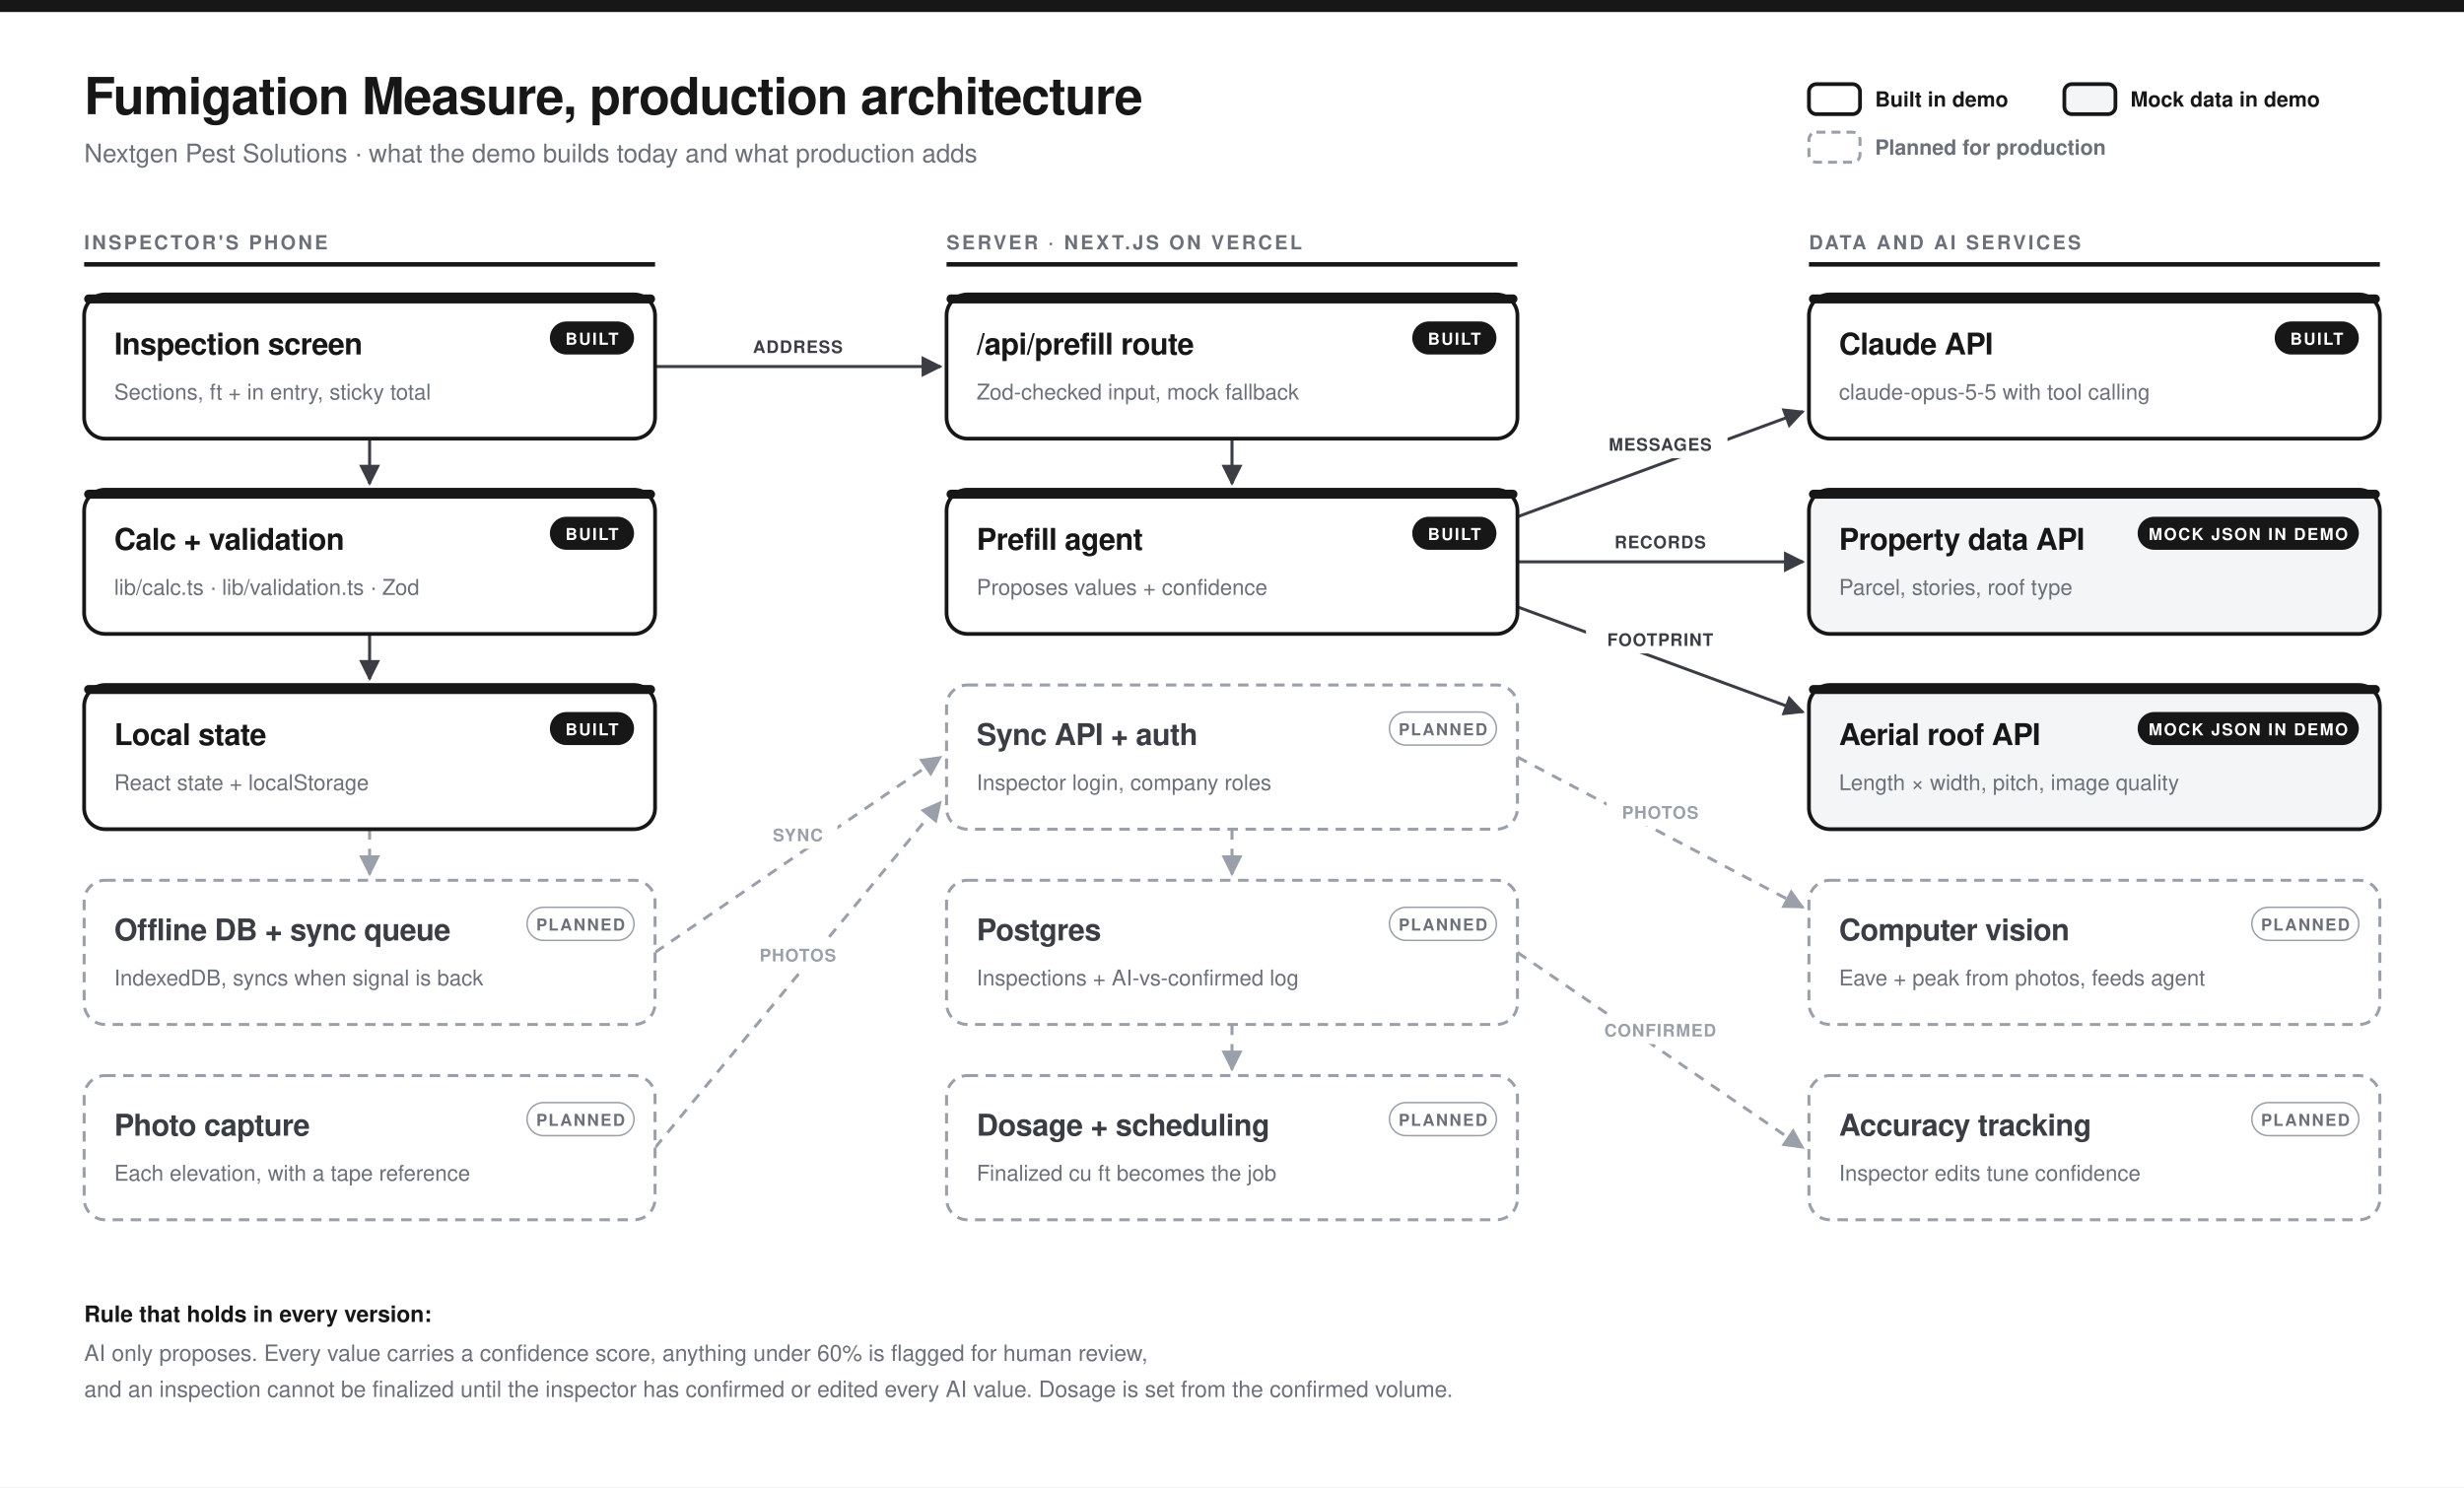
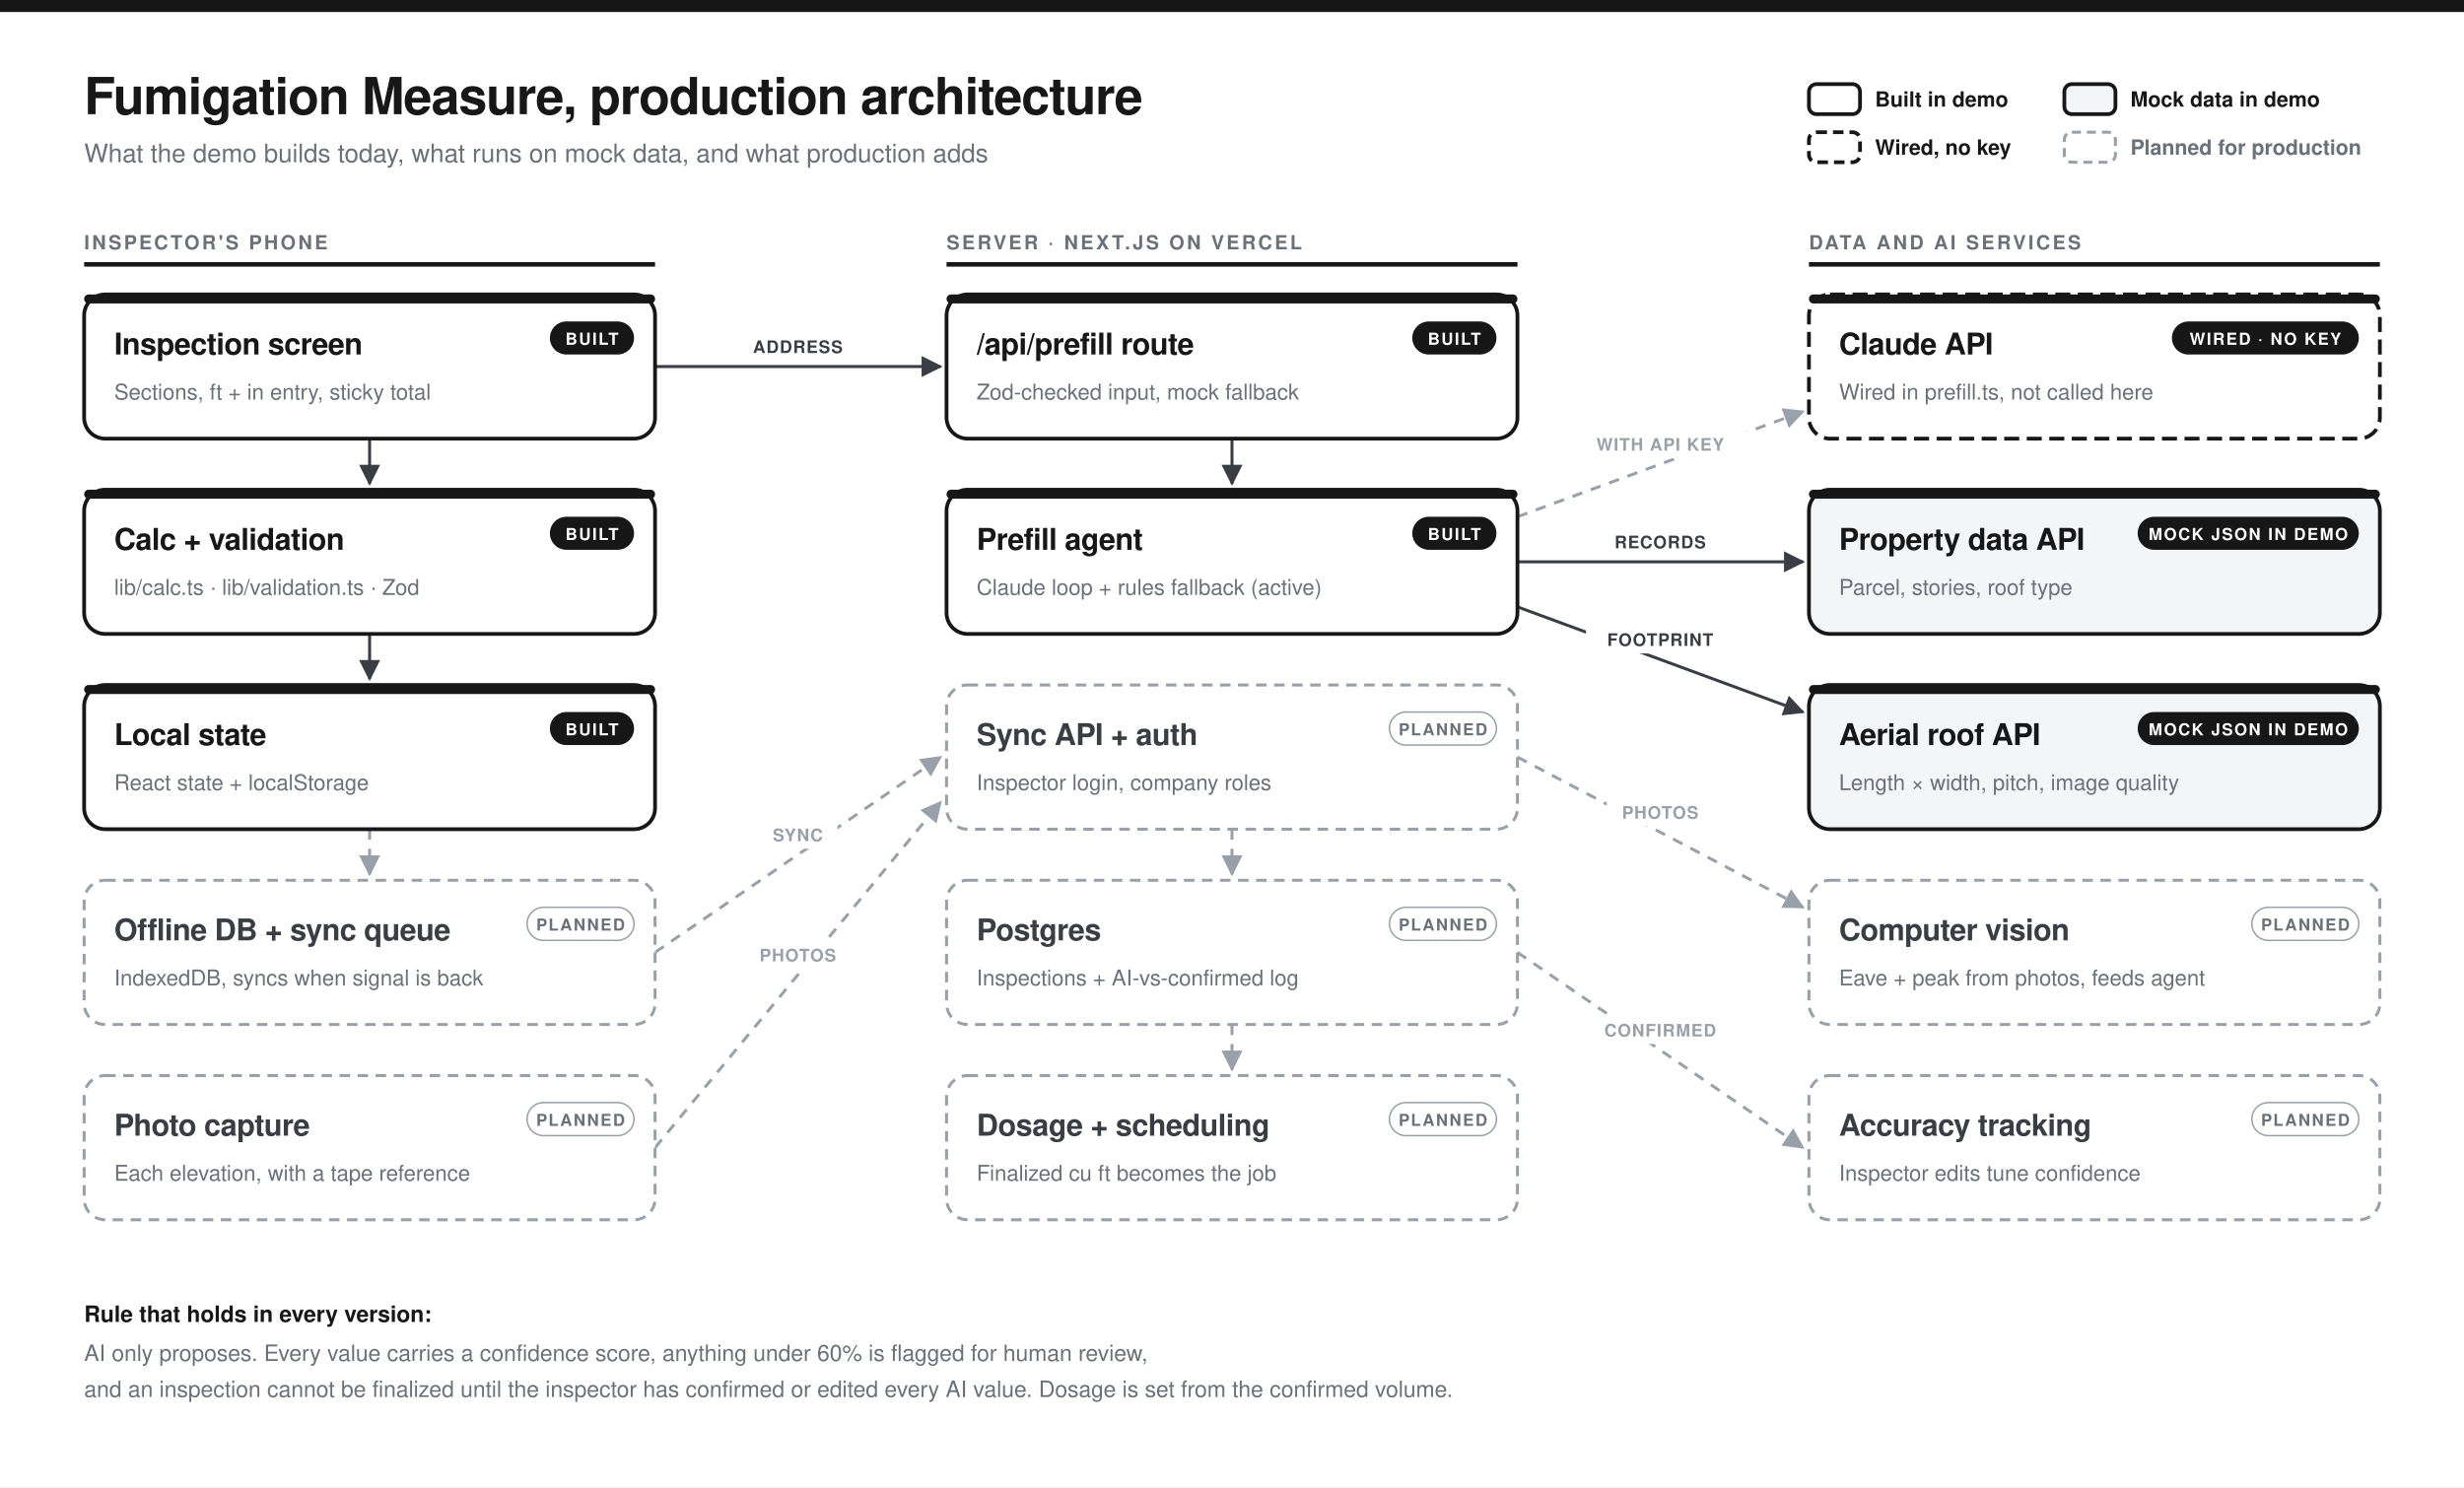
<svg xmlns="http://www.w3.org/2000/svg" width="1640" height="990" viewBox="0 0 1640 990" font-family="Space Grotesk, Helvetica, Arial, sans-serif">
  <defs>
    <marker id="h" viewBox="0 0 10 10" refX="9" refY="5" markerWidth="7" markerHeight="7" orient="auto-start-reverse">
      <path d="M0,0 L10,5 L0,10 z" fill="#3a3d44" />
    </marker>
    <marker id="hp" viewBox="0 0 10 10" refX="9" refY="5" markerWidth="7" markerHeight="7" orient="auto-start-reverse">
      <path d="M0,0 L10,5 L0,10 z" fill="#9aa0a9" />
    </marker>
  </defs>
  <rect width="1640" height="990" fill="#ffffff" />
  <rect width="1640" height="8" fill="#171717" />
  <text x="56" y="76" font-size="34" font-weight="700" fill="#171717" letter-spacing="-0.6">Fumigation Measure, production architecture</text>
-   <text x="56" y="108" font-size="17" fill="#6b7079">Nextgen Pest Solutions · what the demo builds today and what production adds</text>
+   <text x="56" y="108" font-size="17" fill="#6b7079">What the demo builds today, what runs on mock data, and what production adds</text>
  <rect x="1204" y="56" width="34" height="20" rx="5" fill="#fff" stroke="#171717" stroke-width="2.5" />
  <text x="1248" y="71" font-size="14" fill="#171717" font-weight="600">Built in demo</text>
  <rect x="1374" y="56" width="34" height="20" rx="5" fill="#f4f5f7" stroke="#171717" stroke-width="2.5" />
  <text x="1418" y="71" font-size="14" fill="#171717" font-weight="600">Mock data in demo</text>
-   <rect x="1204" y="88" width="34" height="20" rx="5" fill="#fff" stroke="#9aa0a9" stroke-width="2" stroke-dasharray="6 4" />
-   <text x="1248" y="103" font-size="14" fill="#6b7079" font-weight="600">Planned for production</text>
+   <rect x="1204" y="88" width="34" height="20" rx="5" fill="#fff" stroke="#171717" stroke-width="2.5" stroke-dasharray="7 4" />
+   <text x="1248" y="103" font-size="14" fill="#171717" font-weight="600">Wired, no key</text>
+   <rect x="1374" y="88" width="34" height="20" rx="5" fill="#fff" stroke="#9aa0a9" stroke-width="2" stroke-dasharray="6 4" />
+   <text x="1418" y="103" font-size="14" fill="#6b7079" font-weight="600">Planned for production</text>
  <text x="56" y="166" font-size="13" font-weight="700" fill="#6b7079" letter-spacing="1.6">INSPECTOR'S PHONE</text>
  <line x1="56" y1="176" x2="436" y2="176" stroke="#171717" stroke-width="3" />
  <text x="630" y="166" font-size="13" font-weight="700" fill="#6b7079" letter-spacing="1.6">SERVER · NEXT.JS ON VERCEL</text>
  <line x1="630" y1="176" x2="1010" y2="176" stroke="#171717" stroke-width="3" />
  <text x="1204" y="166" font-size="13" font-weight="700" fill="#6b7079" letter-spacing="1.6">DATA AND AI SERVICES</text>
  <line x1="1204" y1="176" x2="1584" y2="176" stroke="#171717" stroke-width="3" />
  <line x1="246.0" y1="292" x2="246.0" y2="322" stroke="#3a3d44" stroke-width="2" marker-end="url(#h)" />
  <line x1="246.0" y1="422" x2="246.0" y2="452" stroke="#3a3d44" stroke-width="2" marker-end="url(#h)" />
  <line x1="246.0" y1="552" x2="246.0" y2="582" stroke="#9aa0a9" stroke-width="2" stroke-dasharray="7 6" marker-end="url(#hp)" />
  <line x1="436" y1="244.0" x2="626" y2="244.0" stroke="#3a3d44" stroke-width="2" marker-end="url(#h)" />
  <rect x="490.8" y="222.0" width="80.4" height="18" fill="#fff" />
  <text x="531.0" y="235.0" font-size="11.5" font-weight="700" fill="#3a3d44" text-anchor="middle" letter-spacing="0.6">ADDRESS</text>
  <line x1="820.0" y1="292" x2="820.0" y2="322" stroke="#3a3d44" stroke-width="2" marker-end="url(#h)" />
-   <line x1="1010" y1="344.0" x2="1200" y2="274.0" stroke="#3a3d44" stroke-width="2" marker-end="url(#h)" />
-   <rect x="1060.2" y="287.0" width="89.6" height="18" fill="#fff" />
-   <text x="1105.0" y="300.0" font-size="11.5" font-weight="700" fill="#3a3d44" text-anchor="middle" letter-spacing="0.6">MESSAGES</text>
+   <line x1="1010" y1="344.0" x2="1200" y2="274.0" stroke="#9aa0a9" stroke-width="2" stroke-dasharray="7 6" marker-end="url(#hp)" />
+   <rect x="1041.8" y="287.0" width="126.4" height="18" fill="#fff" />
+   <text x="1105.0" y="300.0" font-size="11.5" font-weight="700" fill="#9aa0a9" text-anchor="middle" letter-spacing="0.6">WITH API KEY</text>
  <line x1="1010" y1="374.0" x2="1200" y2="374.0" stroke="#3a3d44" stroke-width="2" marker-end="url(#h)" />
  <rect x="1064.8" y="352.0" width="80.4" height="18" fill="#fff" />
  <text x="1105.0" y="365.0" font-size="11.5" font-weight="700" fill="#3a3d44" text-anchor="middle" letter-spacing="0.6">RECORDS</text>
  <line x1="1010" y1="404.0" x2="1200" y2="474.0" stroke="#3a3d44" stroke-width="2" marker-end="url(#h)" />
  <rect x="1055.6" y="417.0" width="98.8" height="18" fill="#fff" />
  <text x="1105.0" y="430.0" font-size="11.5" font-weight="700" fill="#3a3d44" text-anchor="middle" letter-spacing="0.6">FOOTPRINT</text>
  <line x1="436" y1="634.0" x2="626" y2="504.0" stroke="#9aa0a9" stroke-width="2" stroke-dasharray="7 6" marker-end="url(#hp)" />
  <rect x="504.6" y="547.0" width="52.8" height="18" fill="#fff" />
  <text x="531.0" y="560.0" font-size="11.5" font-weight="700" fill="#9aa0a9" text-anchor="middle" letter-spacing="0.6">SYNC</text>
  <line x1="820.0" y1="552" x2="820.0" y2="582" stroke="#9aa0a9" stroke-width="2" stroke-dasharray="7 6" marker-end="url(#hp)" />
  <line x1="820.0" y1="682" x2="820.0" y2="712" stroke="#9aa0a9" stroke-width="2" stroke-dasharray="7 6" marker-end="url(#hp)" />
  <line x1="436" y1="764.0" x2="626" y2="534.0" stroke="#9aa0a9" stroke-width="2" stroke-dasharray="7 6" marker-end="url(#hp)" />
  <rect x="495.4" y="627.0" width="71.2" height="18" fill="#fff" />
  <text x="531.0" y="640.0" font-size="11.5" font-weight="700" fill="#9aa0a9" text-anchor="middle" letter-spacing="0.6">PHOTOS</text>
  <line x1="1010" y1="504.0" x2="1200" y2="604.0" stroke="#9aa0a9" stroke-width="2" stroke-dasharray="7 6" marker-end="url(#hp)" />
  <rect x="1069.4" y="532.0" width="71.2" height="18" fill="#fff" />
  <text x="1105.0" y="545.0" font-size="11.5" font-weight="700" fill="#9aa0a9" text-anchor="middle" letter-spacing="0.6">PHOTOS</text>
  <line x1="1010" y1="634.0" x2="1200" y2="764.0" stroke="#9aa0a9" stroke-width="2" stroke-dasharray="7 6" marker-end="url(#hp)" />
  <rect x="1055.6" y="677.0" width="98.8" height="18" fill="#fff" />
  <text x="1105.0" y="690.0" font-size="11.5" font-weight="700" fill="#9aa0a9" text-anchor="middle" letter-spacing="0.6">CONFIRMED</text>
  <rect x="56" y="196" width="380" height="96" rx="14" fill="#fff" stroke="#171717" stroke-width="2.5" />
  <rect x="56" y="196" width="380" height="6" rx="3" fill="#171717" />
  <text x="76" y="236" font-size="20" font-weight="700" fill="#171717" letter-spacing="-0.3">Inspection screen</text>
  <text x="76" y="266" font-size="14.5" fill="#6b7079">Sections, ft + in entry, sticky total</text>
  <rect x="366.0" y="214" width="56.0" height="22" rx="11" fill="#171717" />
  <text x="394.0" y="229.5" font-size="11" font-weight="700" fill="#fff" text-anchor="middle" letter-spacing="1">BUILT</text>
  <rect x="56" y="326" width="380" height="96" rx="14" fill="#fff" stroke="#171717" stroke-width="2.5" />
  <rect x="56" y="326" width="380" height="6" rx="3" fill="#171717" />
  <text x="76" y="366" font-size="20" font-weight="700" fill="#171717" letter-spacing="-0.3">Calc + validation</text>
  <text x="76" y="396" font-size="14.5" fill="#6b7079">lib/calc.ts · lib/validation.ts · Zod</text>
  <rect x="366.0" y="344" width="56.0" height="22" rx="11" fill="#171717" />
  <text x="394.0" y="359.5" font-size="11" font-weight="700" fill="#fff" text-anchor="middle" letter-spacing="1">BUILT</text>
  <rect x="56" y="456" width="380" height="96" rx="14" fill="#fff" stroke="#171717" stroke-width="2.5" />
  <rect x="56" y="456" width="380" height="6" rx="3" fill="#171717" />
  <text x="76" y="496" font-size="20" font-weight="700" fill="#171717" letter-spacing="-0.3">Local state</text>
  <text x="76" y="526" font-size="14.5" fill="#6b7079">React state + localStorage</text>
  <rect x="366.0" y="474" width="56.0" height="22" rx="11" fill="#171717" />
  <text x="394.0" y="489.5" font-size="11" font-weight="700" fill="#fff" text-anchor="middle" letter-spacing="1">BUILT</text>
  <rect x="56" y="586" width="380" height="96" rx="14" fill="#fff" stroke="#9aa0a9" stroke-width="2" stroke-dasharray="7 5" />
  <text x="76" y="626" font-size="20" font-weight="700" fill="#3a3d44" letter-spacing="-0.3">Offline DB + sync queue</text>
  <text x="76" y="656" font-size="14.5" fill="#6b7079">IndexedDB, syncs when signal is back</text>
  <rect x="350.8" y="604" width="71.2" height="22" rx="11" fill="#fff" stroke="#9aa0a9" />
  <text x="386.4" y="619.5" font-size="11" font-weight="700" fill="#6b7079" text-anchor="middle" letter-spacing="1">PLANNED</text>
  <rect x="56" y="716" width="380" height="96" rx="14" fill="#fff" stroke="#9aa0a9" stroke-width="2" stroke-dasharray="7 5" />
  <text x="76" y="756" font-size="20" font-weight="700" fill="#3a3d44" letter-spacing="-0.3">Photo capture</text>
  <text x="76" y="786" font-size="14.5" fill="#6b7079">Each elevation, with a tape reference</text>
  <rect x="350.8" y="734" width="71.2" height="22" rx="11" fill="#fff" stroke="#9aa0a9" />
  <text x="386.4" y="749.5" font-size="11" font-weight="700" fill="#6b7079" text-anchor="middle" letter-spacing="1">PLANNED</text>
  <rect x="630" y="196" width="380" height="96" rx="14" fill="#fff" stroke="#171717" stroke-width="2.5" />
  <rect x="630" y="196" width="380" height="6" rx="3" fill="#171717" />
  <text x="650" y="236" font-size="20" font-weight="700" fill="#171717" letter-spacing="-0.3">/api/prefill route</text>
  <text x="650" y="266" font-size="14.5" fill="#6b7079">Zod-checked input, mock fallback</text>
  <rect x="940.0" y="214" width="56.0" height="22" rx="11" fill="#171717" />
  <text x="968.0" y="229.5" font-size="11" font-weight="700" fill="#fff" text-anchor="middle" letter-spacing="1">BUILT</text>
  <rect x="630" y="326" width="380" height="96" rx="14" fill="#fff" stroke="#171717" stroke-width="2.5" />
  <rect x="630" y="326" width="380" height="6" rx="3" fill="#171717" />
  <text x="650" y="366" font-size="20" font-weight="700" fill="#171717" letter-spacing="-0.3">Prefill agent</text>
-   <text x="650" y="396" font-size="14.5" fill="#6b7079">Proposes values + confidence</text>
+   <text x="650" y="396" font-size="14.5" fill="#6b7079">Claude loop + rules fallback (active)</text>
  <rect x="940.0" y="344" width="56.0" height="22" rx="11" fill="#171717" />
  <text x="968.0" y="359.5" font-size="11" font-weight="700" fill="#fff" text-anchor="middle" letter-spacing="1">BUILT</text>
  <rect x="630" y="456" width="380" height="96" rx="14" fill="#fff" stroke="#9aa0a9" stroke-width="2" stroke-dasharray="7 5" />
  <text x="650" y="496" font-size="20" font-weight="700" fill="#3a3d44" letter-spacing="-0.3">Sync API + auth</text>
  <text x="650" y="526" font-size="14.5" fill="#6b7079">Inspector login, company roles</text>
  <rect x="924.8" y="474" width="71.2" height="22" rx="11" fill="#fff" stroke="#9aa0a9" />
  <text x="960.4" y="489.5" font-size="11" font-weight="700" fill="#6b7079" text-anchor="middle" letter-spacing="1">PLANNED</text>
  <rect x="630" y="586" width="380" height="96" rx="14" fill="#fff" stroke="#9aa0a9" stroke-width="2" stroke-dasharray="7 5" />
  <text x="650" y="626" font-size="20" font-weight="700" fill="#3a3d44" letter-spacing="-0.3">Postgres</text>
  <text x="650" y="656" font-size="14.5" fill="#6b7079">Inspections + AI-vs-confirmed log</text>
  <rect x="924.8" y="604" width="71.2" height="22" rx="11" fill="#fff" stroke="#9aa0a9" />
  <text x="960.4" y="619.5" font-size="11" font-weight="700" fill="#6b7079" text-anchor="middle" letter-spacing="1">PLANNED</text>
  <rect x="630" y="716" width="380" height="96" rx="14" fill="#fff" stroke="#9aa0a9" stroke-width="2" stroke-dasharray="7 5" />
  <text x="650" y="756" font-size="20" font-weight="700" fill="#3a3d44" letter-spacing="-0.3">Dosage + scheduling</text>
  <text x="650" y="786" font-size="14.5" fill="#6b7079">Finalized cu ft becomes the job</text>
  <rect x="924.8" y="734" width="71.2" height="22" rx="11" fill="#fff" stroke="#9aa0a9" />
  <text x="960.4" y="749.5" font-size="11" font-weight="700" fill="#6b7079" text-anchor="middle" letter-spacing="1">PLANNED</text>
-   <rect x="1204" y="196" width="380" height="96" rx="14" fill="#fff" stroke="#171717" stroke-width="2.5" />
+   <rect x="1204" y="196" width="380" height="96" rx="14" fill="#fff" stroke="#171717" stroke-width="2.5" stroke-dasharray="10 5" />
  <rect x="1204" y="196" width="380" height="6" rx="3" fill="#171717" />
  <text x="1224" y="236" font-size="20" font-weight="700" fill="#171717" letter-spacing="-0.3">Claude API</text>
-   <text x="1224" y="266" font-size="14.5" fill="#6b7079">claude-opus-5-5 with tool calling</text>
-   <rect x="1514.0" y="214" width="56.0" height="22" rx="11" fill="#171717" />
-   <text x="1542.0" y="229.5" font-size="11" font-weight="700" fill="#fff" text-anchor="middle" letter-spacing="1">BUILT</text>
+   <text x="1224" y="266" font-size="14.5" fill="#6b7079">Wired in prefill.ts, not called here</text>
+   <rect x="1445.6" y="214" width="124.4" height="22" rx="11" fill="#171717" />
+   <text x="1507.8" y="229.5" font-size="11" font-weight="700" fill="#fff" text-anchor="middle" letter-spacing="1">WIRED · NO KEY</text>
  <rect x="1204" y="326" width="380" height="96" rx="14" fill="#f4f5f7" stroke="#171717" stroke-width="2.5" />
  <rect x="1204" y="326" width="380" height="6" rx="3" fill="#171717" />
  <text x="1224" y="366" font-size="20" font-weight="700" fill="#171717" letter-spacing="-0.3">Property data API</text>
  <text x="1224" y="396" font-size="14.5" fill="#6b7079">Parcel, stories, roof type</text>
  <rect x="1422.8" y="344" width="147.2" height="22" rx="11" fill="#171717" />
  <text x="1496.4" y="359.5" font-size="11" font-weight="700" fill="#fff" text-anchor="middle" letter-spacing="1">MOCK JSON IN DEMO</text>
  <rect x="1204" y="456" width="380" height="96" rx="14" fill="#f4f5f7" stroke="#171717" stroke-width="2.5" />
  <rect x="1204" y="456" width="380" height="6" rx="3" fill="#171717" />
  <text x="1224" y="496" font-size="20" font-weight="700" fill="#171717" letter-spacing="-0.3">Aerial roof API</text>
  <text x="1224" y="526" font-size="14.5" fill="#6b7079">Length × width, pitch, image quality</text>
  <rect x="1422.8" y="474" width="147.2" height="22" rx="11" fill="#171717" />
  <text x="1496.4" y="489.5" font-size="11" font-weight="700" fill="#fff" text-anchor="middle" letter-spacing="1">MOCK JSON IN DEMO</text>
  <rect x="1204" y="586" width="380" height="96" rx="14" fill="#fff" stroke="#9aa0a9" stroke-width="2" stroke-dasharray="7 5" />
  <text x="1224" y="626" font-size="20" font-weight="700" fill="#3a3d44" letter-spacing="-0.3">Computer vision</text>
  <text x="1224" y="656" font-size="14.5" fill="#6b7079">Eave + peak from photos, feeds agent</text>
  <rect x="1498.8" y="604" width="71.2" height="22" rx="11" fill="#fff" stroke="#9aa0a9" />
  <text x="1534.4" y="619.5" font-size="11" font-weight="700" fill="#6b7079" text-anchor="middle" letter-spacing="1">PLANNED</text>
  <rect x="1204" y="716" width="380" height="96" rx="14" fill="#fff" stroke="#9aa0a9" stroke-width="2" stroke-dasharray="7 5" />
  <text x="1224" y="756" font-size="20" font-weight="700" fill="#3a3d44" letter-spacing="-0.3">Accuracy tracking</text>
  <text x="1224" y="786" font-size="14.5" fill="#6b7079">Inspector edits tune confidence</text>
  <rect x="1498.8" y="734" width="71.2" height="22" rx="11" fill="#fff" stroke="#9aa0a9" />
  <text x="1534.4" y="749.5" font-size="11" font-weight="700" fill="#6b7079" text-anchor="middle" letter-spacing="1">PLANNED</text>
  <text x="56" y="880" font-size="15" fill="#171717" font-weight="700">Rule that holds in every version:</text>
  <text x="56" y="906" font-size="15" fill="#6b7079">AI only proposes. Every value carries a confidence score, anything under 60% is flagged for human review,</text>
  <text x="56" y="930" font-size="15" fill="#6b7079">and an inspection cannot be finalized until the inspector has confirmed or edited every AI value. Dosage is set from the confirmed volume.</text>
</svg>
